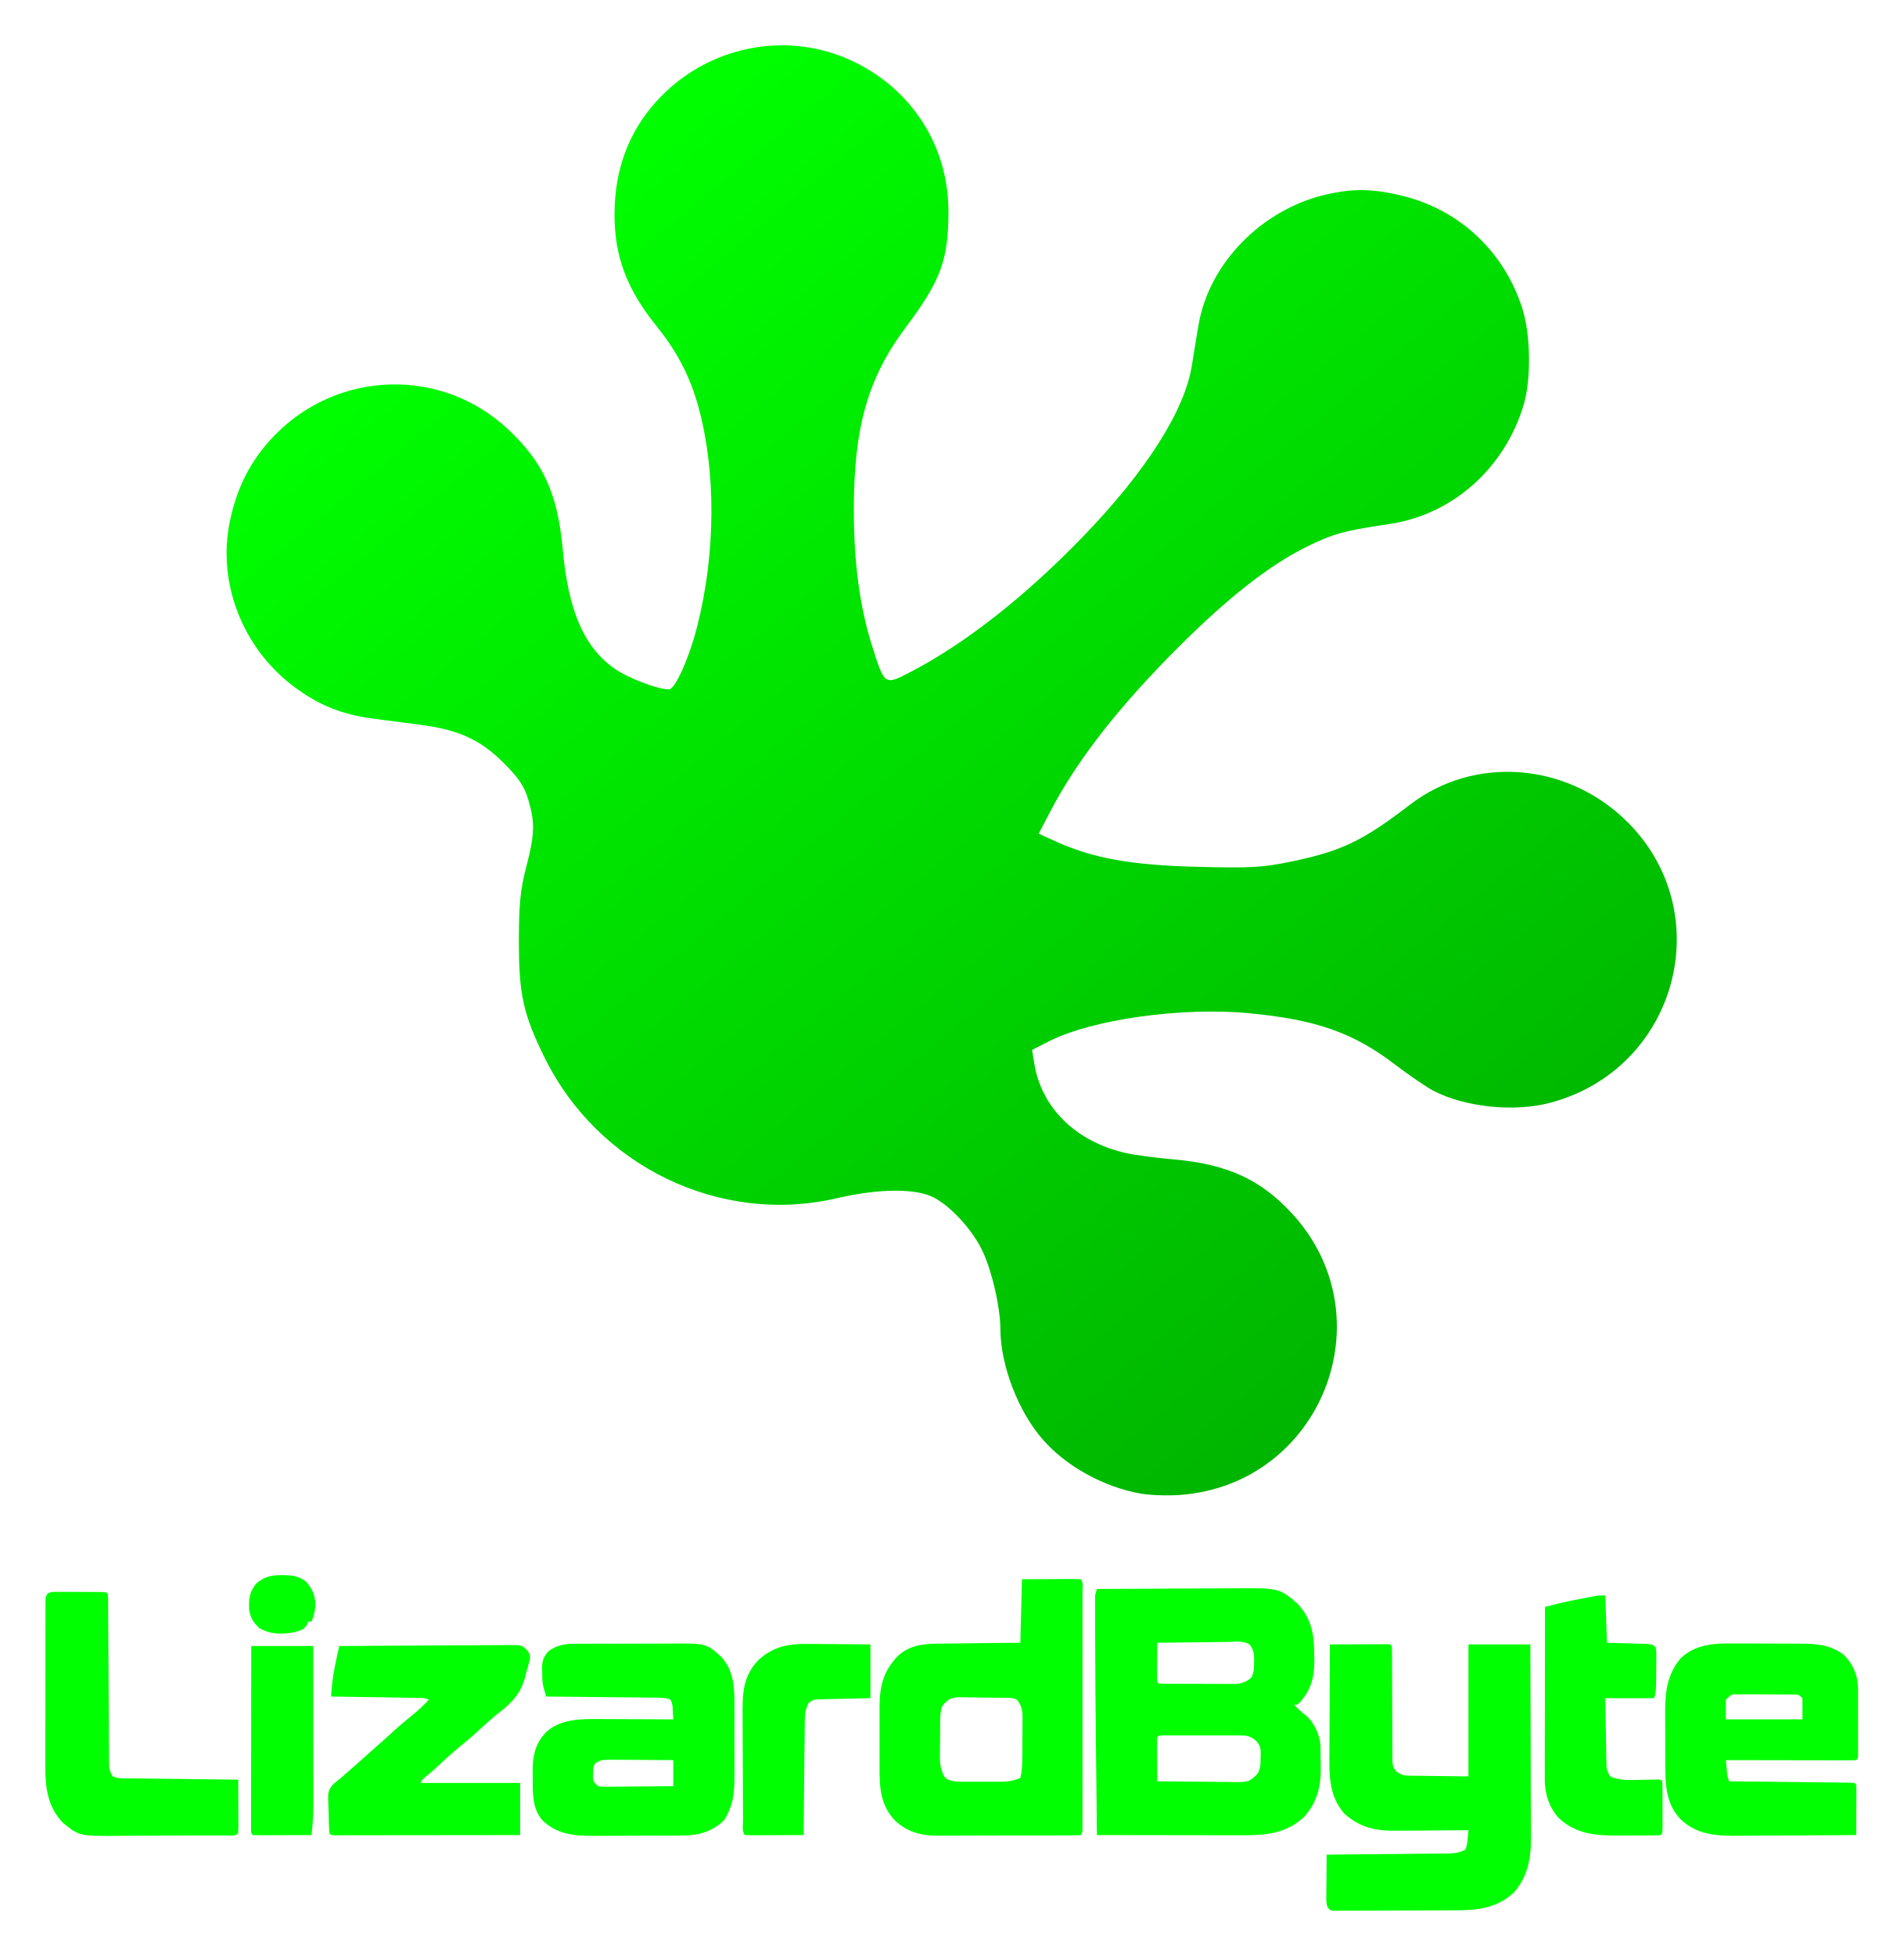
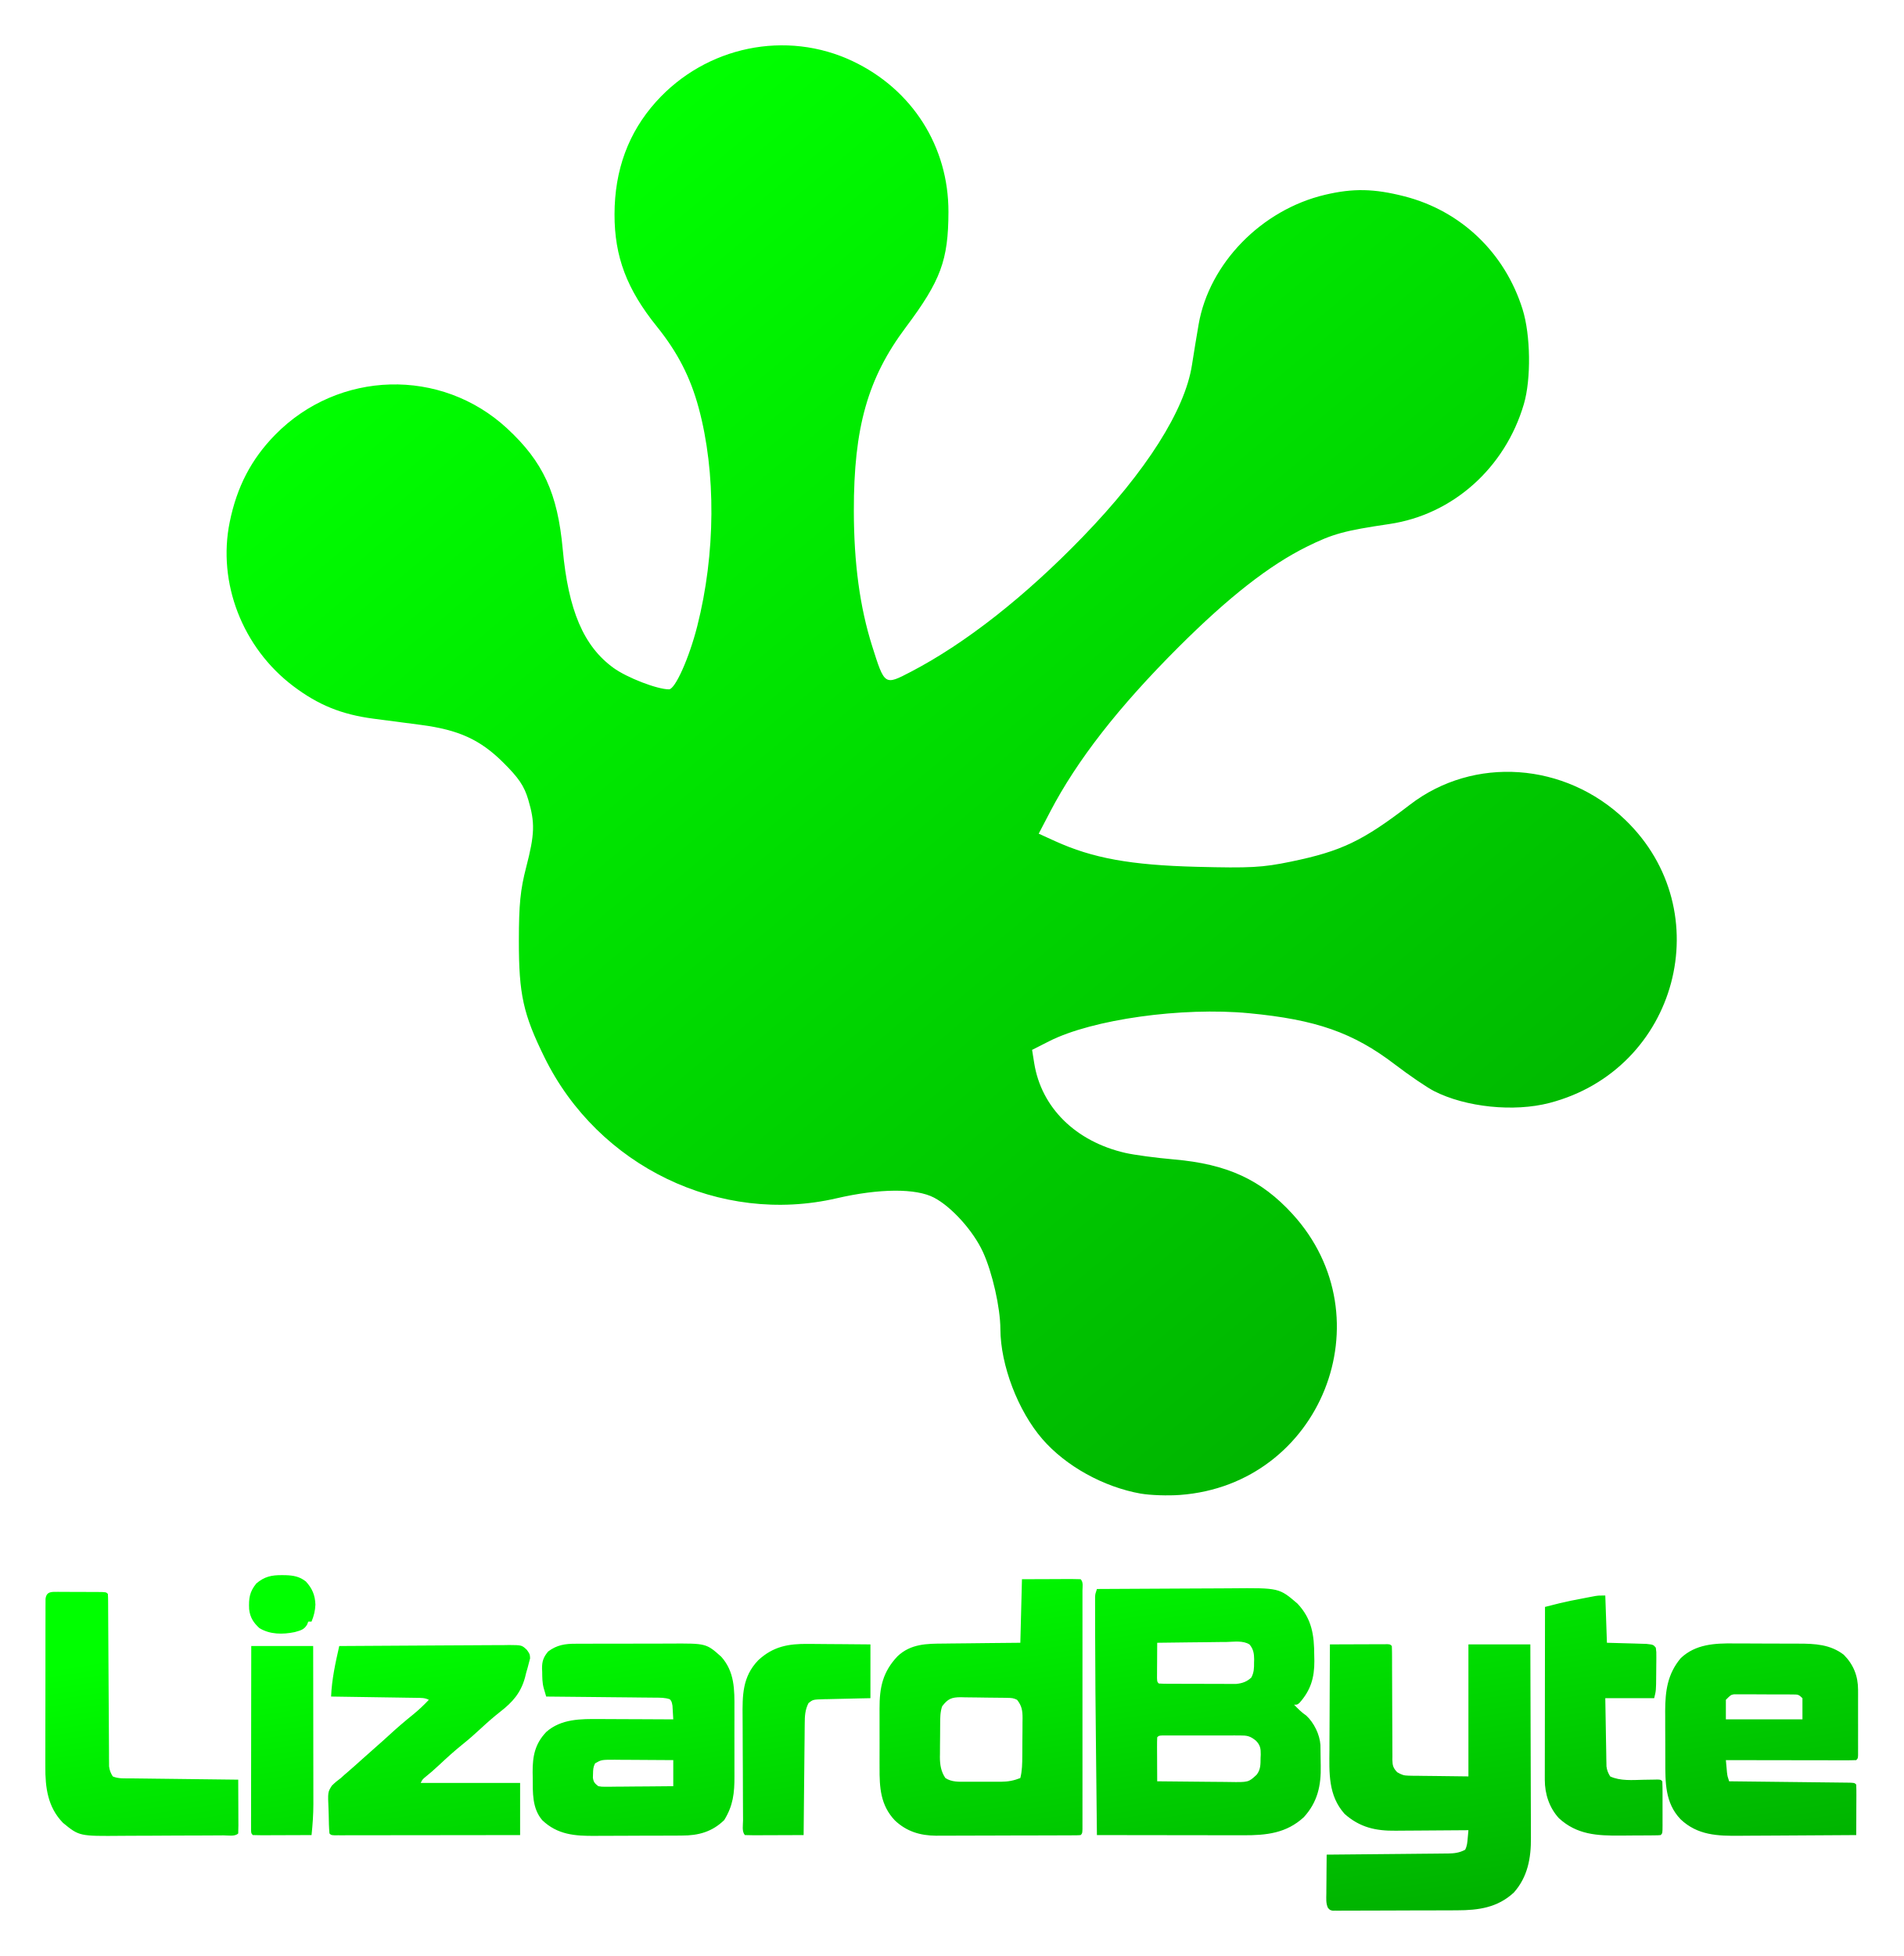
<svg xmlns="http://www.w3.org/2000/svg" xmlns:xlink="http://www.w3.org/1999/xlink" width="672" height="690.44" viewBox="0 0 672 690.44" role="img" aria-labelledby="title desc">
  <defs id="defs2">
    <linearGradient id="linearGradient885">
      <stop style="stop-color:#00ff00;stop-opacity:1" offset="0" id="stop881" />
      <stop style="stop-color:#008d00;stop-opacity:1" offset="1" id="stop883" />
    </linearGradient>
    <linearGradient xlink:href="#linearGradient885" id="linearGradient887" x1="-308.162" y1="-198.581" x2="-192.167" y2="-59.601" gradientUnits="userSpaceOnUse" />
    <linearGradient xlink:href="#linearGradient885" id="linearGradient903" gradientUnits="userSpaceOnUse" x1="-308.162" y1="-198.581" x2="-192.167" y2="-59.601" gradientTransform="translate(-1.1830012e-5)" />
+     <linearGradient id="wordmark-gradient" xlink:href="#linearGradient885" gradientUnits="objectBoundingBox" x1="0.236" y1="0.087" x2="1.216" y2="1.262" />
  </defs>
  <svg id="logo" x="80" y="16" width="512" height="511.856" viewBox="0 0 118.311 118.277">
    <g id="layer1" transform="translate(326.4323,220.5759)">
      <g id="g863" transform="translate(9.6217,-11.75986)" style="fill:url(#linearGradient887);fill-opacity:1">
        <path style="fill:url(#linearGradient903);fill-opacity:1;stroke-width:0.265" d="m -261.465,-90.682 c -3.04,-0.538 -6.12,-2.243 -8.032,-4.447 -1.992,-2.297 -3.419,-6.033 -3.43,-8.981 -0.006,-1.742 -0.653,-4.603 -1.418,-6.273 -0.79,-1.725 -2.55,-3.684 -3.99,-4.441 -1.476,-0.776 -4.462,-0.757 -7.949,0.05 -9.508,2.2 -19.45,-2.591 -23.83,-11.482 -1.745,-3.543 -2.1,-5.156 -2.096,-9.525 0.003,-2.967 0.121,-4.159 0.595,-5.989 0.703,-2.715 0.731,-3.632 0.17,-5.521 -0.33,-1.113 -0.774,-1.77 -2.051,-3.036 -1.872,-1.857 -3.624,-2.656 -6.711,-3.06 -1.061,-0.139 -2.797,-0.366 -3.858,-0.505 -2.602,-0.341 -4.508,-1.114 -6.551,-2.658 -4.145,-3.133 -6.195,-8.424 -5.184,-13.38 0.588,-2.882 1.76,-5.133 3.707,-7.118 5.174,-5.273 13.544,-5.502 18.929,-0.516 2.936,2.718 4.113,5.277 4.533,9.852 0.458,4.993 1.707,7.91 4.142,9.677 1.098,0.797 3.561,1.749 4.525,1.749 0.504,0 1.649,-2.557 2.309,-5.16 1.497,-5.901 1.539,-12.534 0.113,-17.805 -0.677,-2.502 -1.725,-4.539 -3.415,-6.634 -2.449,-3.037 -3.454,-5.702 -3.449,-9.144 0.005,-3.616 1.132,-6.673 3.382,-9.179 4.079,-4.541 10.63,-5.891 16.061,-3.31 4.859,2.31 7.814,6.97 7.799,12.299 -0.011,3.934 -0.625,5.592 -3.48,9.404 -3.106,4.147 -4.247,8.178 -4.238,14.974 0.006,4.274 0.49,7.847 1.495,11.028 1.019,3.224 1.007,3.216 3.164,2.092 4.459,-2.324 9.312,-6.136 14.046,-11.033 5.155,-5.332 8.308,-10.299 8.88,-13.992 0.147,-0.946 0.391,-2.434 0.543,-3.307 0.865,-4.978 5.132,-9.352 10.315,-10.573 2.293,-0.541 3.994,-0.507 6.474,0.127 4.616,1.181 8.199,4.605 9.641,9.217 0.657,2.099 0.705,5.683 0.104,7.729 -1.53,5.208 -5.801,9.018 -10.964,9.781 -3.69,0.545 -4.619,0.799 -6.738,1.848 -3.068,1.519 -6.384,4.113 -10.467,8.188 -4.907,4.898 -8.288,9.235 -10.489,13.456 l -0.922,1.767 1.337,0.608 c 3.065,1.393 6.168,1.956 11.546,2.094 4.389,0.112 5.365,0.059 7.693,-0.422 4.118,-0.85 5.855,-1.681 9.71,-4.644 5.201,-3.997 12.659,-3.476 17.555,1.226 7.75,7.442 4.296,20.375 -6.17,23.101 -2.901,0.756 -6.833,0.351 -9.42,-0.968 -0.57,-0.291 -2.006,-1.268 -3.191,-2.172 -3.41,-2.6 -6.421,-3.657 -11.906,-4.179 -5.472,-0.521 -12.787,0.504 -16.298,2.283 l -1.396,0.707 0.172,1.077 c 0.581,3.636 3.379,6.394 7.43,7.326 0.728,0.167 2.514,0.407 3.969,0.533 4.342,0.376 7.112,1.65 9.67,4.449 7.751,8.481 2.314,22.069 -9.171,22.918 -1.002,0.074 -2.44,0.025 -3.196,-0.109 z" id="path865" />
      </g>
    </g>
  </svg>
-   <g id="wordmark" transform="translate(16 556) scale(0.5752666) translate(0.387612 0.502658)" fill="#00ff00">
+   <g id="wordmark" transform="translate(16 556) scale(0.5752666) translate(0.387612 0.502658)" fill="url(#wordmark-gradient)">
    <path d="M144.875 -0.5C145.228 -0.497 145.228 -0.497 147.017 -0.48C151.862 -0.311 155.606 0.311 159.516              3.391C163.428 7.633 165.2 11.852 165.375 17.625C165.205 21.409 164.433 24.506 163 28C162.34 28 161.68 28              161 28C160.751 28.624 160.502 29.248 160.246 29.891C158.348 33.104 156.095 33.448 152.633 34.461C145.351              35.952 137.503 35.981 131 32C127.288 28.612 125.287 25.451 124.691 20.363C124.414 13.794 124.913 9.774              129.102 4.621C134.076 0.373 138.511 -0.56 144.875 -0.5Z M599 2C601.96 1.99 601.96 1.99 616.938              1.938C617.873 1.933 617.873 1.933 622.605 1.91C624.079 1.907 625.553 1.904 627.027 1.902C627.8 1.897              628.572 1.892 629.367 1.887C631.245 1.887 633.123 1.938 635 2C636.806 3.806 636.126 6.566 636.127              8.998C636.128 9.314 636.128 9.314 636.132 10.916C636.136 13.053 636.133 15.19 636.129 17.326C636.131              18.852 636.133 20.377 636.135 21.903C636.139 26.058 636.137 30.213 636.134 34.367C636.132 38.706 636.134              43.044 636.136 47.383C636.138 54.67 636.135 61.957 636.13 69.244C636.125 77.681 636.127 86.118 636.132              94.555C636.137 101.785 636.137 109.016 636.135 116.246C636.133 120.571 636.133 124.895 636.136              129.219C636.139 133.284 636.137 137.348 636.131 141.413C636.13 142.909 636.13 144.405 636.133              145.901C636.135 147.935 636.132 149.968 636.127 152.002C636.127 152.572 636.127 152.572 636.126              155.459C636 158 636 158 635 159C633.406 159.131 633.406 159.131 631.303 159.14C630.508 159.146 629.713              159.152 628.894 159.158C628.016 159.159 627.138 159.16 626.233 159.161C625.312 159.166 624.392 159.171              623.443 159.176C620.38 159.191 617.317 159.198 614.254 159.203C612.127 159.209 610 159.215 607.873              159.22C603.401 159.231 598.93 159.237 594.458 159.24C588.745 159.246 583.033 159.27 577.32              159.298C572.92 159.317 568.52 159.322 564.119 159.324C562.015 159.327 559.91 159.335 557.806              159.348C554.847 159.365 551.89 159.363 548.932 159.356C548.072 159.366 547.212 159.375 546.325              159.384C536.543 159.318 528.178 156.807 521 150C512.145 140.663 511.537 129.824 511.602 117.594C511.6              116.22 511.597 114.845 511.593 113.471C511.588 110.607 511.595 107.743 511.609 104.878C511.626 101.234              511.616 97.59 511.598 93.946C511.587 91.113 511.591 88.28 511.599 85.447C511.601 84.104 511.598 82.762              511.591 81.419C511.538 68.459 513.514 58.917 522.629 49.277C530.789 41.572 540.566 41.539 551.223              41.488C552.577 41.471 553.932 41.453 555.287 41.434C558.823 41.387 562.359 41.357 565.895 41.33C570.154              41.295 574.413 41.238 578.671 41.185C585.114 41.107 591.557 41.056 598 41C598.33 28.13 598.66 15.26 599              2ZM550 80C548.818 83.547 548.819 86.791 548.797 90.484C548.791 91.218 548.785 91.952 548.78              92.708C548.77 94.261 548.764 95.815 548.76 97.368C548.75 99.728 548.719 102.086 548.688 104.445C548.681              105.958 548.676 107.471 548.672 108.984C548.66 109.683 548.647 110.381 548.634 111.1C548.656 115.834              549.288 120.011 552 124C555.96 126.568 560.354 126.291 564.934 126.266C565.689 126.268 566.445 126.269              567.223 126.271C568.816 126.273 570.409 126.269 572.001 126.261C574.426 126.25 576.85 126.261 579.275              126.273C580.828 126.272 582.381 126.27 583.934 126.266C584.653 126.27 585.371 126.274 586.112              126.278C590.494 126.238 593.917 125.609 598 124C599.133 119.442 599.178 115.041 599.203 110.375C599.206              109.963 599.206 109.963 599.22 107.876C599.23 106.138 599.236 104.4 599.24 102.662C599.25 100.009              599.281 97.356 599.312 94.703C599.319 93.01 599.324 91.318 599.328 89.625C599.34 88.835 599.353 88.046              599.366 87.232C599.347 82.665 598.948 79.718 596 76C593.823 74.912 592.677 74.853 590.272 74.807C589.508              74.791 588.743 74.775 587.955 74.758C584.457 74.714 580.959 74.673 577.461 74.65C575.617 74.633 573.773              74.606 571.93 74.568C569.269 74.513 566.61 74.491 563.949 74.477C563.128 74.454 562.307 74.431 561.461              74.408C555.759 74.429 553.467 75.405 550 80Z M645 8C658.205 7.906 671.41 7.836 684.615 7.793C690.748              7.772 696.88 7.744 703.013 7.698C708.939 7.654 714.865 7.631 720.792 7.62C723.045 7.613 725.298 7.599              727.55 7.577C756.81 7.306 756.81 7.306 768.062 16.945C776.978 26.4 778.361 36.346 778.375 48.812C778.399              49.937 778.424 51.062 778.449 52.221C778.485 62.444 776.206 70.131 769.367 77.82C768 79 768 79 766              79C768.436 81.506 770.598 83.728 773.5 85.688C778.201 90.036 781.761 97.303 782.177 103.736C782.232              106.686 782.277 109.635 782.295 112.585C782.307 113.847 782.327 115.11 782.357 116.372C782.644 128.545              780.431 138.757 772 148C761.262 157.912 748.943 159.169 734.912 159.114C734.424 159.114 734.424 159.114              731.953 159.114C728.75 159.113 725.547 159.106 722.344 159.098C720.113 159.096 717.883 159.094 715.652              159.093C710.397 159.09 705.141 159.082 699.886 159.072C693.898 159.061 687.91 159.055 681.922              159.05C669.614 159.04 657.307 159.022 645 159C644.866 146.938 644.736 134.877 644.609 122.815C644.55              117.208 644.49 111.601 644.427 105.994C644.167 82.558 643.949 59.123 643.912 35.685C643.908 33.51              643.903 31.335 643.896 29.159C643.887 26.161 643.885 23.162 643.885 20.164C643.881 19.274 643.878 18.385              643.874 17.469C643.875 17.062 643.875 17.062 643.879 15.005C643.878 14.652 643.878 14.652 643.876              12.867C644 11 644 11 645 8ZM682 41C681.971 44.979 681.953 48.958 681.938 52.938C681.929 54.074 681.921              55.21 681.912 56.381C681.909 57.46 681.906 58.54 681.902 59.652C681.897 60.653 681.892 61.653 681.886              62.683C682 65 682 65 683 66C684.539 66.104 686.082 66.139 687.624 66.145C688.116 66.148 688.116 66.148              690.608 66.165C691.681 66.166 692.754 66.167 693.859 66.168C694.408 66.17 694.408 66.17 697.182              66.178C699.509 66.183 701.836 66.186 704.163 66.185C707.137 66.185 710.11 66.199 713.084 66.216C715.926              66.23 718.767 66.229 721.609 66.23C722.674 66.238 723.739 66.245 724.836 66.252C725.833 66.249 726.831              66.246 727.858 66.243C728.733 66.244 729.607 66.246 730.507 66.247C734.225 65.878 737.062 64.889 739.785              62.309C741.404 59.232 741.477 56.457 741.438 53.062C741.457 52.455 741.477 51.847 741.498 51.221C741.494              47.659 740.998 44.778 738.638 42.027C734.617 39.507 729.168 40.41 724.578 40.512C723.351 40.521 722.123              40.528 720.896 40.533C717.673 40.552 714.452 40.601 711.229 40.657C707.938 40.708 704.647 40.731 701.355              40.756C694.903 40.809 688.452 40.895 682 41ZM682 99C681.912 101 681.893 103.002 681.902 105.004C681.904              105.602 681.905 106.2 681.907 106.816C681.912 108.731 681.925 110.647 681.938 112.562C681.943 113.859              681.947 115.155 681.951 116.451C681.962 119.634 681.979 122.817 682 126C689.067 126.093 696.135 126.164              703.202 126.207C706.485 126.228 709.767 126.256 713.049 126.302C716.22 126.345 719.39 126.369 722.561              126.38C723.767 126.387 724.974 126.401 726.18 126.423C738.002 126.627 738.002 126.627 743 122C745.531              118.793 745.403 115.571 745.438 111.625C745.47 110.965 745.503 110.305 745.537 109.625C745.578 105.906              745.252 103.8 742.598 101.086C738.974 98.176 737.311 97.874 732.74 97.871C732.191 97.869 732.191 97.869              729.413 97.861C728.212 97.863 727.01 97.865 725.809 97.867C724.581 97.867 723.353 97.866 722.125              97.864C719.552 97.863 716.979 97.865 714.406 97.87C711.101 97.875 707.796 97.872 704.492 97.866C701.957              97.862 699.422 97.864 696.887 97.866C695.668 97.867 694.449 97.866 693.23 97.864C691.53 97.861 689.831              97.866 688.131 97.871C687.162 97.871 686.193 97.872 685.195 97.873C683 98 683 98 682 99Z M7.537              9.748C8.289 9.755 9.041 9.762 9.816 9.77C10.588 9.77 11.359 9.771 12.155 9.771C13.786 9.774 15.418 9.782              17.049 9.794C19.556 9.813 22.062 9.815 24.568 9.815C26.151 9.82 27.733 9.825 29.316 9.832C29.693 9.833              29.693 9.833 31.601 9.836C36.884 9.884 36.884 9.884 38 11C38.103 12.395 38.138 13.795 38.145              15.194C38.151 16.098 38.158 17.002 38.165 17.934C38.168 18.934 38.171 19.934 38.173 20.964C38.18 22.011              38.187 23.059 38.194 24.137C38.208 26.42 38.22 28.702 38.23 30.985C38.245 34.594 38.269 38.204 38.294              41.813C38.366 52.079 38.425 62.345 38.477 72.611C38.505 78.277 38.54 83.943 38.583 89.609C38.606 92.608              38.624 95.607 38.634 98.607C38.646 101.954 38.67 105.301 38.697 108.648C38.697 109.642 38.698 110.636              38.699 111.66C38.703 112.116 38.703 112.116 38.728 114.426C38.732 115.217 38.736 116.009 38.741              116.824C39.033 119.283 39.702 120.9 41 123C44.461 124.521 48.425 124.173 52.155 124.206C52.868 124.215              53.58 124.225 54.314 124.236C56.663 124.267 59.011 124.292 61.359 124.317C62.99 124.337 64.621 124.358              66.252 124.38C70.539 124.435 74.827 124.484 79.114 124.532C83.492 124.583 87.869 124.638 92.246              124.694C100.83 124.801 109.415 124.903 118 125C118.024 129.682 118.043 134.363 118.055 139.044C118.06              140.638 118.067 142.232 118.075 143.826C118.087 146.112 118.093 148.398 118.097 150.684C118.103 151.401              118.108 152.117 118.113 152.856C118.113 154.571 118.062 156.286 118 158C115.974 160.026 111.796 159.168              109.014 159.177C108.596 159.181 108.596 159.181 106.476 159.197C103.687 159.217 100.898 159.229 98.109              159.239C97.155 159.243 96.202 159.247 95.219 159.251C90.16 159.272 85.1 159.286 80.041 159.295C74.839              159.306 69.638 159.341 64.437 159.381C60.42 159.407 56.403 159.415 52.386 159.419C50.471 159.424 48.556              159.435 46.641 159.454C20.464 159.693 20.464 159.693 10.488 151.524C1.089 141.903 -0.467 129.885 -0.373              116.929C-0.376 115.79 -0.38 114.65 -0.384 113.476C-0.393 110.392 -0.384 107.308 -0.37 104.224C-0.359              100.983 -0.363 97.742 -0.365 94.501C-0.366 89.073 -0.355 83.645 -0.336 78.217C-0.315 71.941 -0.312              65.665 -0.318 59.389C-0.324 53.336 -0.318 47.282 -0.307 41.228C-0.302 38.656 -0.301 36.085 -0.303              33.513C-0.306 29.934 -0.291 26.356 -0.275 22.777C-0.277 21.709 -0.28 20.641 -0.282 19.541C-0.275 18.571              -0.268 17.601 -0.261 16.602C-0.259 15.756 -0.257 14.911 -0.255 14.04C0.332 9.335 3.561 9.766 7.537              9.748Z M957 12C957.165 16.785 957.165 16.785 958 41C971.313 41.375 971.313 41.375 975.501 41.478C976.046              41.496 976.046 41.496 978.801 41.586C979.916 41.617 981.032 41.649 982.181 41.681C986.456 42.165 986.456              42.165 988 44C988.356 46.642 988.356 46.642 988.328 49.961C988.326 50.548 988.324 51.135 988.322              51.74C988.316 52.982 988.302 54.225 988.281 55.467C988.25 57.361 988.24 59.254 988.234 61.148C988.165              70.342 988.165 70.342 987 75C977.1 75 967.2 75 957 75C957.097 81.193 957.2 87.386 957.317 93.579C957.356              95.686 957.391 97.793 957.422 99.899C957.468 102.928 957.526 105.956 957.586 108.984C957.597 109.926              957.609 110.868 957.621 111.838C957.641 112.719 957.661 113.6 957.681 114.507C957.694 115.28 957.708              116.052 957.722 116.849C958.037 119.285 958.716 120.914 960 123C966.172 125.897 973.86 125.208 980.5              125.062C982.469 125.028 984.437 124.998 986.406 124.973C987.265 124.955 988.125 124.937 989.01              124.918C991 125 991 125 992 126C992.101 128.364 992.14 130.698 992.133 133.062C992.134 133.769 992.135              134.475 992.136 135.203C992.136 136.7 992.135 138.196 992.13 139.692C992.125 141.99 992.13 144.288              992.137 146.586C992.136 148.036 992.135 149.487 992.133 150.938C992.135 151.629 992.137 152.321 992.139              153.033C992.115 157.885 992.115 157.885 991 159C989.442 159.14 989.442 159.14 987.405 159.161C986.643              159.171 985.881 159.18 985.096 159.19C984.264 159.194 983.432 159.199 982.574 159.203C981.716 159.209              980.858 159.215 979.974 159.22C978.148 159.23 976.321 159.236 974.494 159.24C971.737 159.25 968.981              159.281 966.225 159.312C951.949 159.4 939.504 158.773 928.477 148.594C922.63 142.215 919.87 133.726              919.88 125.185C919.878 124.244 919.877 123.303 919.876 122.334C919.879 121.314 919.883 120.294 919.886              119.243C919.886 118.16 919.886 117.076 919.886 115.96C919.887 113 919.892 110.039 919.899              107.079C919.905 103.981 919.905 100.884 919.907 97.786C919.91 91.925 919.918 86.064 919.928              80.202C919.939 73.528 919.945 66.853 919.95 60.178C919.96 46.452 919.978 32.726 920 19C921.882 18.523              923.765 18.048 925.648 17.573C926.697 17.308 927.745 17.043 928.826 16.77C933.523 15.63 938.25 14.703              943 13.812C943.914 13.635 944.828 13.458 945.77 13.275C946.65 13.108 947.53 12.942 948.438 12.77C949.22              12.621 950.002 12.473 950.809 12.32C953 12 953 12 957 12Z M325.147 41.596C325.93 41.589 326.713 41.582              327.52 41.575C330.092 41.557 332.662 41.561 335.234 41.566C337.036 41.562 338.838 41.557 340.64              41.551C344.413 41.542 348.185 41.544 351.958 41.554C356.767 41.565 361.575 41.545 366.384 41.516C370.106              41.498 373.828 41.498 377.55 41.504C379.321 41.504 381.093 41.498 382.864 41.485C405.233 41.35 405.233              41.35 414.437 49.563C422.687 58.77 422.602 69.829 422.531 81.473C422.533 83.047 422.537 84.622 422.542              86.196C422.548 89.479 422.54 92.76 422.521 96.042C422.498 100.224 422.511 104.404 422.535 108.586C422.55              111.831 422.545 115.077 422.535 118.322C422.532 119.863 422.535 121.404 422.545 122.945C422.593 133.089              421.748 140.976 416.25 149.813C408.811 157.045 400.448 159.304 390.289 159.291C389.565 159.297 388.84              159.304 388.093 159.311C385.722 159.33 383.351 159.334 380.98 159.336C379.314 159.342 377.648 159.349              375.982 159.356C372.498 159.368 369.014 159.372 365.53 159.371C361.091 159.37 356.654 159.398 352.216              159.432C348.776 159.455 345.337 159.458 341.898 159.457C340.263 159.46 338.628 159.469 336.993              159.484C324.698 159.59 313.966 158.818 304.589 149.863C298.303 142.496 298.792 132.917 298.75              123.75C298.729 122.656 298.708 121.561 298.687 120.434C298.64 110.511 300.103 103.049 307.05              95.723C316.214 87.625 328.214 87.707 339.785 87.805C341.095 87.808 342.405 87.811 343.714 87.813C347.132              87.821 350.55 87.84 353.968 87.863C357.467 87.883 360.967 87.892 364.466 87.902C371.311 87.924 378.155              87.958 385 88C384.913 86.207 384.804 84.416 384.687 82.625C384.629 81.627 384.571 80.63 384.511              79.602C384 77 384 77 382.902 75.668C379.935 74.626 376.974 74.691 373.866 74.681C373.144 74.671 372.422              74.661 371.678 74.651C369.291 74.62 366.905 74.603 364.519 74.586C362.864 74.567 361.209 74.548 359.555              74.527C355.2 74.476 350.845 74.436 346.49 74.399C342.046 74.359 337.602 74.308 333.158 74.258C324.438              74.161 315.719 74.077 307 74C306.671 72.879 306.344 71.757 306.019 70.636C305.837 70.011 305.655 69.387              305.467 68.743C304.594 65.486 304.591 62.289 304.562 58.938C304.529 58.256 304.496 57.575 304.462              56.873C304.415 52.357 305.334 49.778 308.238 46.326C313.547 42.329 318.721 41.556 325.147 41.596ZM337              115C335.836 117.327 335.801 118.847 335.75 121.438C335.724 122.22 335.698 123.002 335.671              123.809C336.087 126.583 336.813 127.285 339 129C341.107 129.361 341.107 129.361 343.563 129.341C344.483              129.34 345.404 129.34 346.353 129.34C347.344 129.324 348.334 129.309 349.355 129.293C349.863 129.291              349.863 129.291 352.436 129.28C355.687 129.263 358.937 129.226 362.187 129.188C364.39 129.173 366.592              129.159 368.794 129.147C374.196 129.113 379.598 129.062 385 129C385 123.72 385 118.44 385 113C378.967              112.951 372.935 112.914 366.903 112.89C364.851 112.88 362.8 112.867 360.748 112.849C357.797 112.825              354.846 112.814 351.894 112.805C351.437 112.8 351.437 112.8 349.122 112.773C340.892 112.772 340.892              112.772 337 115Z M467.914 41.707C469.01 41.711 470.105 41.715 471.234 41.72C474.111 41.734 476.988              41.761 479.865 41.794C482.815 41.825 485.765 41.839 488.715 41.853C494.477 41.884 500.238 41.943 506              42C506 52.89 506 63.78 506 75C504.796 75.024 504.796 75.024 498.703 75.148C496.366 75.202 494.03 75.26              491.693 75.317C490.072 75.356 488.45 75.39 486.828 75.422C484.494 75.468 482.161 75.526 479.828              75.586C479.467 75.592 479.467 75.592 477.637 75.621C470.77 75.821 470.77 75.821 468 78C465.881 82.129              465.695 85.996 465.681 90.544C465.676 90.915 465.676 90.915 465.651 92.793C465.62 95.233 465.603 97.673              465.586 100.113C465.567 101.81 465.548 103.507 465.527 105.204C465.476 109.66 465.436 114.117 465.399              118.574C465.359 123.126 465.308 127.677 465.258 132.228C465.161 141.152 465.077 150.076 465 159C459.891              159.025 454.783 159.043 449.674 159.055C447.935 159.06 446.195 159.067 444.456 159.075C441.962 159.087              439.467 159.093 436.973 159.098C436.19 159.103 435.408 159.108 434.602 159.113C432.734 159.113 430.867              159.062 429 159C426.96 156.96 427.832 152.695 427.823 149.891C427.816 149.041 427.81 148.19 427.803              147.314C427.783 144.483 427.772 141.651 427.762 138.82C427.758 137.853 427.754 136.886 427.749              135.889C427.728 130.761 427.714 125.632 427.705 120.504C427.694 115.224 427.659 109.944 427.62              104.664C427.593 100.592 427.585 96.521 427.581 92.449C427.577 90.504 427.565 88.559 427.546              86.615C427.427 73.304 427.349 61.875 437.156 51.715C446.254 43.253 455.686 41.525 467.914 41.707Z M788              42C793.251 41.975 798.502 41.957 803.753 41.945C805.541 41.94 807.329 41.933 809.116 41.925C811.681              41.912 814.245 41.907 816.809 41.902C817.613 41.897 818.417 41.892 819.245 41.887C819.986 41.887 820.727              41.887 821.49 41.886C822.145 41.884 822.8 41.882 823.475 41.88C825 42 825 42 826 43C826.098 45.321              826.133 47.613 826.126 49.935C826.128 50.66 826.13 51.385 826.132 52.133C826.136 53.713 826.138 55.293              826.138 56.873C826.142 60.23 826.163 63.586 826.183 66.943C826.221 73.198 826.253 79.454 826.25              85.71C826.25 90.055 826.273 94.4 826.312 98.746C826.323 100.403 826.324 102.061 826.317 103.718C826.307              106.038 826.328 108.357 826.356 110.677C826.346 111.362 826.336 112.048 826.326 112.754C826.404 116.336              826.788 117.774 829.27 120.424C831.951 121.972 833.294 122.508 836.331 122.546C836.747 122.556 836.747              122.556 838.852 122.606C839.712 122.607 840.571 122.608 841.457 122.609C841.858 122.617 841.858 122.617              843.884 122.657C846.86 122.709 849.836 122.728 852.812 122.75C859.474 122.832 866.136 122.915 873              123C873 96.27 873 69.54 873 42C885.54 42 898.08 42 911 42C911.068 58.76 911.123 75.52 911.155              92.28C911.171 100.063 911.192 107.845 911.226 115.628C911.256 122.416 911.276 129.203 911.282              135.991C911.286 139.581 911.295 143.171 911.317 146.761C911.338 150.149 911.344 153.536 911.339              156.924C911.34 158.159 911.346 159.395 911.358 160.63C911.469 173.127 909.366 184.708 900.871              194.262C890.888 203.536 879.142 205.143 866.137 205.161C865.291 205.166 864.444 205.171 863.572              205.176C860.801 205.191 858.029 205.198 855.258 205.203C853.323 205.209 851.389 205.215 849.455              205.22C845.415 205.231 841.376 205.237 837.336 205.24C832.15 205.246 826.965 205.27 821.78              205.298C817.793 205.317 813.805 205.322 809.818 205.324C807.905 205.327 805.992 205.335 804.079              205.348C801.415 205.365 798.751 205.363 796.086 205.356C795.69 205.361 795.69 205.361 793.681              205.384C792.958 205.379 792.235 205.373 791.49 205.367C790.86 205.369 790.231 205.37 789.582 205.372C788              205 788 205 786.796 203.676C785.473 200.89 785.758 197.947 785.805 194.926C785.808 194.242 785.81              193.558 785.813 192.854C785.824 190.673 785.85 188.493 785.875 186.312C785.885 184.833 785.894 183.353              785.902 181.873C785.924 178.249 785.959 174.624 786 171C786.991 170.992 787.982 170.984 789.003              170.975C798.347 170.898 807.69 170.81 817.033 170.712C821.836 170.663 826.64 170.616 831.443              170.578C836.079 170.541 840.715 170.495 845.351 170.442C847.119 170.423 848.887 170.408 850.656              170.397C853.134 170.38 855.611 170.351 858.089 170.319C858.819 170.317 859.549 170.315 860.301              170.312C864.271 170.247 867.416 169.915 871 168C872.217 165.566 872.32 163.582 872.562 160.875C872.604              160.42 872.604 160.42 872.816 158.117C872.877 157.419 872.938 156.72 873 156C872.321 156.007 871.641              156.013 870.941 156.02C864.499 156.081 858.056 156.126 851.614 156.155C848.302 156.171 844.991 156.192              841.68 156.226C838.477 156.259 835.274 156.277 832.071 156.285C830.857 156.29 829.642 156.301 828.428              156.317C816.102 156.476 806.39 154.336 797 146C786.859 134.685 787.581 120.784 787.707 106.551C787.713              104.683 787.717 102.816 787.72 100.948C787.731 96.067 787.761 91.186 787.794 86.305C787.825 81.311              787.838 76.317 787.854 71.322C787.886 61.548 787.937 51.774 788 42Z M1035.95 41.406C1037.46 41.408              1038.97 41.408 1040.47 41.406C1043.61 41.408 1046.75 41.426 1049.89 41.458C1053.89 41.498 1057.89 41.502              1061.89 41.494C1065 41.491 1068.11 41.503 1071.21 41.52C1072.69 41.527 1074.16 41.531 1075.64              41.53C1085.68 41.539 1095.07 41.99 1103.36 48.347C1109.37 54.411 1112.12 61.445 1112.13 69.866C1112.13              70.803 1112.13 71.741 1112.14 72.706C1112.14 73.206 1112.14 73.206 1112.13 75.734C1112.13 76.768 1112.13              77.802 1112.13 78.867C1112.14 81.045 1112.13 83.224 1112.13 85.403C1112.12 88.751 1112.13 92.1 1112.14              95.449C1112.14 97.565 1112.13 99.681 1112.13 101.797C1112.13 102.804 1112.14 103.811 1112.14              104.849C1112.14 105.311 1112.14 105.311 1112.13 107.651C1112.13 108.469 1112.13 109.286 1112.13              110.129C1112 112 1112 112 1111 113C1108.51 113.095 1106.04 113.125 1103.54 113.113C1102.76 113.113              1101.98 113.114 1101.18 113.114C1098.59 113.113 1095.99 113.105 1093.4 113.097C1091.61 113.096 1089.82              113.094 1088.03 113.093C1083.3 113.089 1078.57 113.079 1073.85 113.068C1069.03 113.058 1064.21 113.054              1059.39 113.049C1049.93 113.038 1040.46 113.021 1031 113C1031.14 114.604 1031.29 116.208 1031.44              117.812C1031.52 118.706 1031.6 119.599 1031.68 120.519C1032 123 1032 123 1033 126C1033.48 126.005              1033.48 126.005 1035.92 126.031C1044.97 126.129 1054.02 126.231 1063.07 126.339C1067.72 126.394 1072.37              126.448 1077.03 126.497C1081.51 126.545 1086 126.597 1090.49 126.653C1092.2 126.673 1093.92 126.692              1095.63 126.709C1098.03 126.733 1100.42 126.763 1102.82 126.794C1103.53 126.8 1104.25 126.806 1104.99              126.812C1109.89 126.886 1109.89 126.886 1111 128C1111.09 130.303 1111.12 132.576 1111.1 134.879C1111.1              135.565 1111.1 136.252 1111.09 136.959C1111.09 139.16 1111.08 141.361 1111.06 143.562C1111.06 145.051              1111.05 146.54 1111.05 148.029C1111.04 151.686 1111.02 155.343 1111 159C1099.59 159.093 1088.17 159.164              1076.76 159.207C1071.46 159.228 1066.15 159.256 1060.86 159.302C1055.73 159.345 1050.61 159.369 1045.49              159.379C1043.54 159.387 1041.59 159.401 1039.64 159.423C1025.96 159.569 1013.66 159.209 1003.19              149.285C993.572 139.186 993.846 126.618 993.832 113.386C993.828 112.296 993.825 111.205 993.822              110.081C993.817 107.784 993.814 105.487 993.814 103.19C993.815 99.708 993.794 96.226 993.775              92.744C993.772 90.5 993.77 88.256 993.769 86.011C993.762 84.986 993.755 83.961 993.748 82.904C993.786              70.536 995.178 60.129 1003.3 50.445C1012.36 41.819 1024.25 41.263 1035.95 41.406ZM1031 76C1031 79.96              1031 83.92 1031 88C1046.51 88 1062.02 88 1078 88C1078 83.71 1078 79.42 1078 75C1075.63 72.635 1075.17              72.745 1071.96 72.725C1071.13 72.716 1070.3 72.706 1069.45 72.696C1068.55 72.697 1067.65 72.698 1066.72              72.699C1066.26 72.697 1066.26 72.697 1063.93 72.686C1061.97 72.68 1060.02 72.68 1058.07 72.684C1055.08              72.687 1052.09 72.664 1049.1 72.638C1047.2 72.636 1045.31 72.635 1043.41 72.636C1042.96 72.632 1042.96              72.632 1040.69 72.609C1039.86 72.615 1039.02 72.621 1038.16 72.627C1037.8 72.627 1037.8 72.627 1035.94              72.626C1034 73 1034 73 1031 76Z M126 43C138.54 43 151.08 43 164 43C164.023 56.5 164.041 70.001 164.052              83.501C164.057 89.77 164.064 96.04 164.075 102.309C164.085 107.778 164.092 113.247 164.094              118.717C164.095 121.608 164.099 124.5 164.106 127.391C164.113 130.632 164.114 133.872 164.114              137.113C164.117 138.055 164.121 138.997 164.124 139.968C164.115 146.359 163.674 152.645 163 159C157.891              159.025 152.783 159.043 147.674 159.055C145.935 159.06 144.196 159.067 142.456 159.075C139.962 159.088              137.467 159.093 134.973 159.098C134.19 159.103 133.408 159.108 132.602 159.113C130.734 159.113 128.867              159.062 127 159C126 158 126 158 125.877 156.081C125.878 155.234 125.879 154.387 125.88 153.514C125.878              152.545 125.877 151.576 125.876 150.578C125.879 149.506 125.883 148.434 125.886 147.33C125.886 146.208              125.886 145.086 125.886 143.93C125.886 140.846 125.892 137.761 125.899 134.677C125.905 131.456 125.905              128.236 125.907 125.015C125.91 118.913 125.918 112.811 125.928 106.709C125.939 99.764 125.945 92.818              125.95 85.873C125.96 71.582 125.978 57.291 126 43Z M180 43C194.517 42.883 209.033 42.795 223.55              42.741C230.291 42.715 237.031 42.68 243.771 42.623C249.647 42.573 255.522 42.541 261.398 42.53C264.509              42.523 267.619 42.508 270.729 42.471C274.203 42.431 277.677 42.43 281.151 42.432C282.18 42.414 283.21              42.396 284.27 42.378C292.046 42.434 292.046 42.434 295.17 45.376C297 48 297 48 297.128 50.552C296.895              51.438 296.662 52.325 296.422 53.238C296.294 53.731 296.294 53.731 295.648 56.225C295.352 57.244 295.055              58.263 294.75 59.312C294.625 59.816 294.625 59.816 293.992 62.365C291.427 71.741 286.361 77.472 278.812              83.312C274.712 86.549 270.82 89.936 267 93.5C263.287 96.957 259.52 100.261 255.562 103.438C250.708              107.342 246.129 111.485 241.59 115.752C238.55 118.604 235.457 121.319 232.193 123.913C231 125 231 125              230 127C250.13 127 270.26 127 291 127C291 137.56 291 148.12 291 159C275.893 159.023 260.786 159.041              245.678 159.052C238.664 159.057 231.65 159.064 224.636 159.075C218.525 159.085 212.413 159.092 206.302              159.094C203.064 159.095 199.826 159.098 196.588 159.106C192.98 159.114 189.371 159.114 185.762              159.114C184.681 159.117 183.6 159.121 182.486 159.124C181.509 159.123 180.531 159.122 179.524              159.12C178.67 159.121 177.815 159.122 176.935 159.123C175 159 175 159 174 158C173.662 154.264 173.6              150.522 173.54 146.773C173.514 145.518 173.473 144.263 173.417 143.009C172.962 132.643 172.962 132.643              175.46 128.69C177.213 126.925 178.984 125.452 181 124C181.687 123.374 182.374 122.747 183.082              122.102C183.653 121.614 184.224 121.127 184.812 120.625C187.91 117.953 190.965 115.242 194 112.5C196.959              109.83 199.929 107.177 202.938 104.562C205.635 102.217 208.286 99.827 210.917 97.407C215.555 93.145              220.293 89.079 225.202 85.134C228.714 82.29 231.892 79.276 235 76C232.378 74.689 230.385 74.839 227.449              74.795C226.883 74.785 226.317 74.775 225.734 74.765C223.861 74.733 221.989 74.708 220.117 74.684C218.82              74.663 217.522 74.642 216.225 74.621C212.809 74.565 209.392 74.516 205.976 74.468C202.491 74.418 199.005              74.362 195.52 74.307C188.68 74.199 181.84 74.098 175 74C175.423 63.406 177.669 53.31 180 43Z" />
  </g>
</svg>
